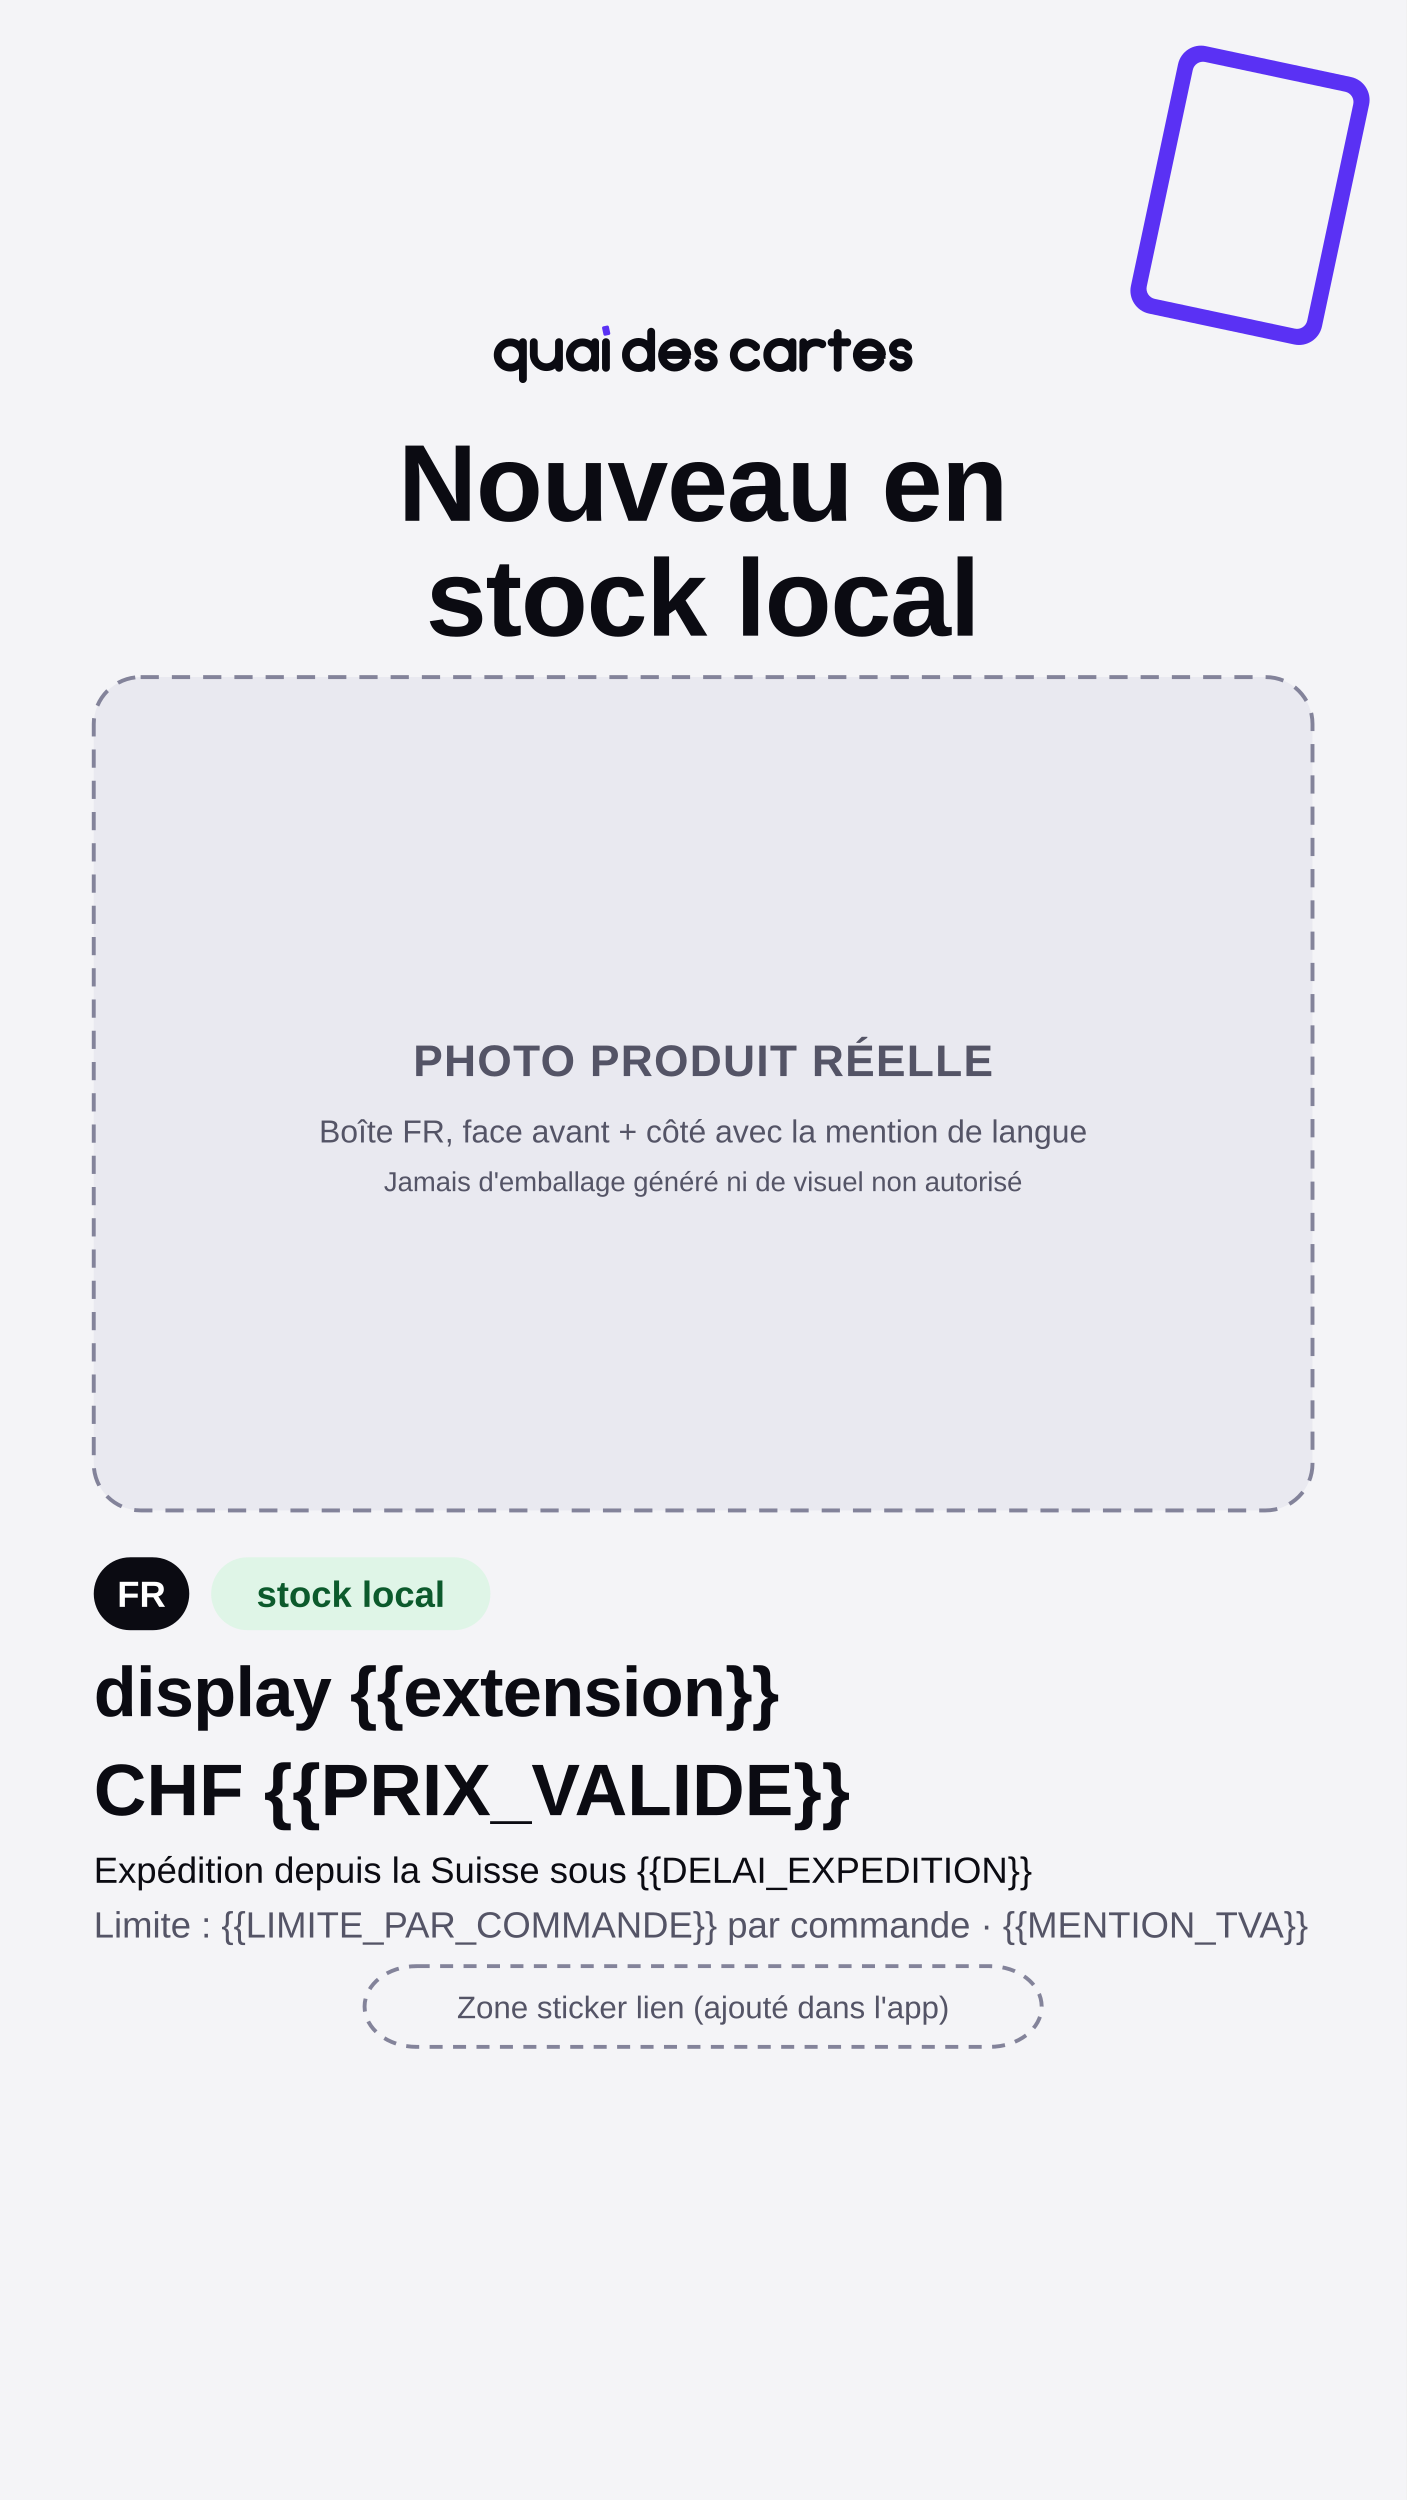
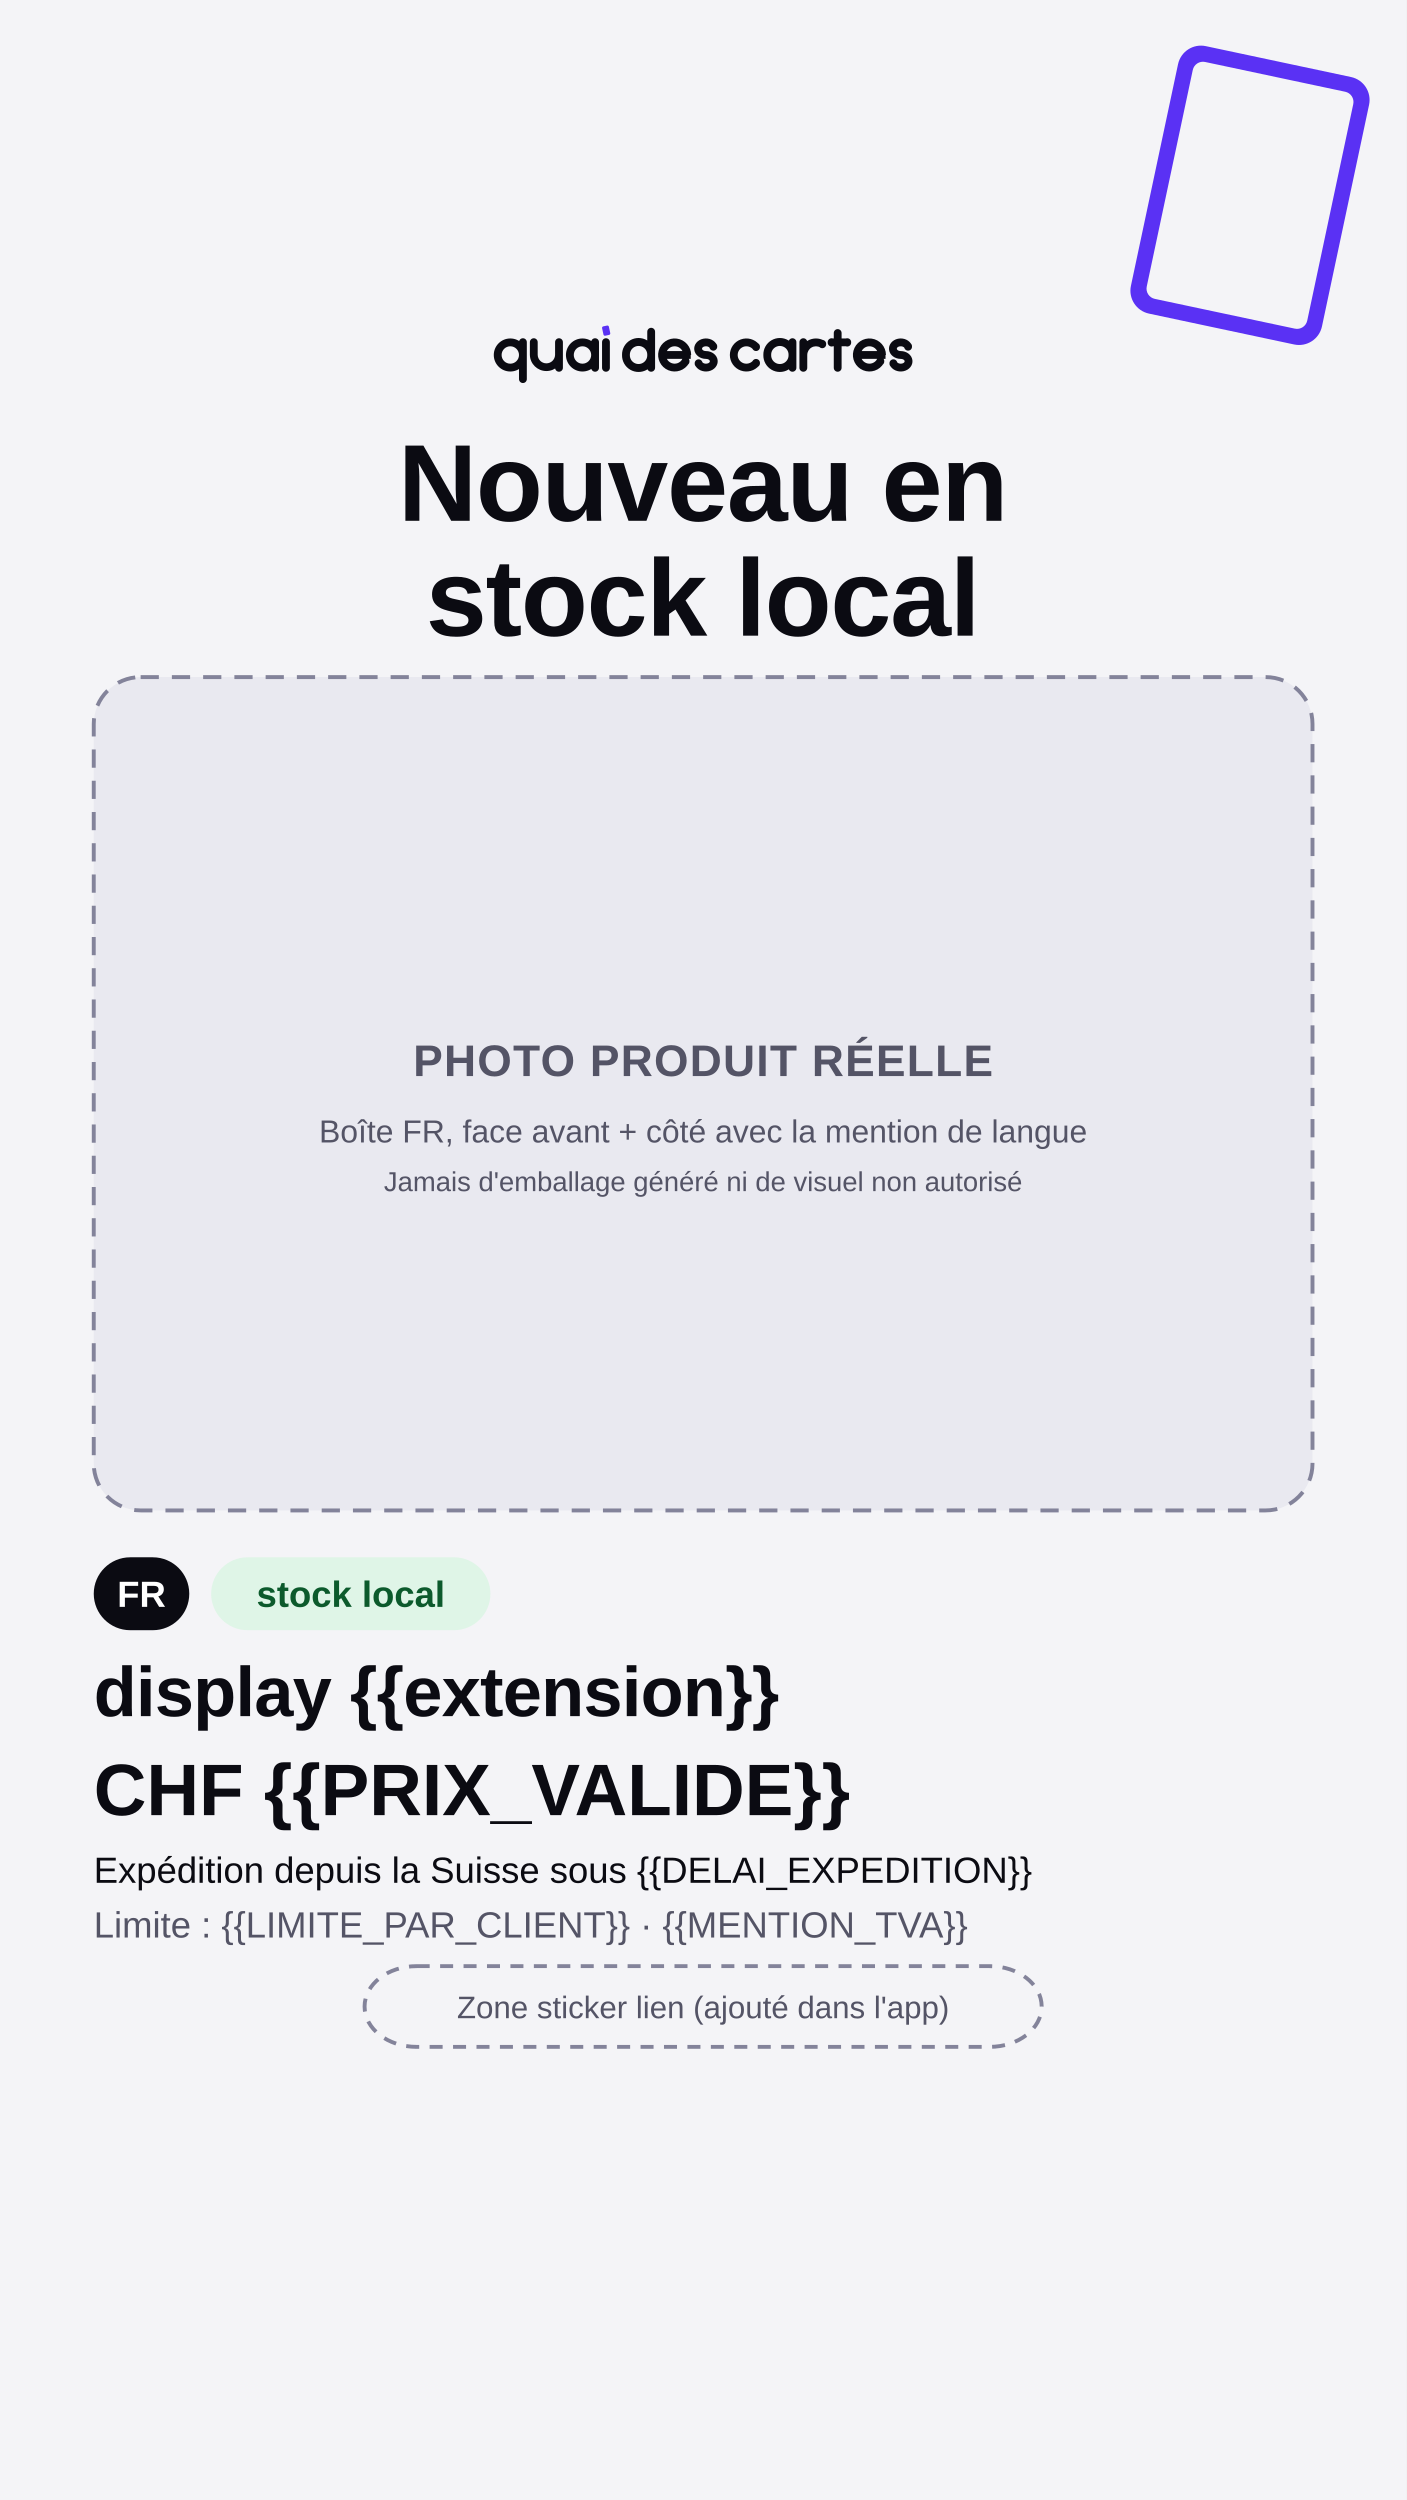
<svg xmlns="http://www.w3.org/2000/svg" viewBox="0 0 1080 1920" width="1080" height="1920" role="img" aria-labelledby="titre desc">
  <rect id="FOND" width="1080" height="1920" fill="#F4F4F7" />
  <g id="CARTES_DECO">
    <path fill="#5A31F4" d="M926.08 35.44L1037.59 59.15A18 18 0 0 1 1051.45 80.49L1015.27 250.69A18 18 0 0 1 993.92 264.56L882.41 240.85A18 18 0 0 1 868.55 219.51L904.73 49.31A18 18 0 0 1 926.08 35.44ZM925.54 47.6A8 8 0 0 0 916.05 53.76L880.7 220.04A8 8 0 0 0 886.87 229.53L994.46 252.4A8 8 0 0 0 1003.95 246.24L1039.3 79.96A8 8 0 0 0 1033.13 70.47L925.54 47.6Z" />
  </g>
  <g id="LOGO">
    <path fill="#0B0B12" d="M404.6 272.63A12.69 12.69 0 1 1 379.22 272.63A12.69 12.69 0 1 1 404.6 272.63ZM398.59 272.63A6.68 6.68 0 1 0 385.23 272.63A6.68 6.68 0 1 0 398.59 272.63ZM398.59 262.95L404.6 262.95L404.6 290.99L398.59 290.99ZM404.6 262.95A3.01 3.01 0 1 1 398.59 262.95A3.01 3.01 0 1 1 404.6 262.95ZM404.6 290.99A3.01 3.01 0 1 1 398.59 290.99A3.01 3.01 0 1 1 404.6 290.99ZM406.94 262.95L412.95 262.95L412.95 272.63L406.94 272.63ZM412.95 262.95A3.01 3.01 0 1 1 406.94 262.95A3.01 3.01 0 1 1 412.95 262.95ZM432.31 272.63A12.69 12.69 0 0 1 406.94 272.63L412.95 272.63A6.68 6.68 0 0 0 426.3 272.63ZM426.3 262.95L432.31 262.95L432.31 282.31L426.3 282.31ZM432.31 262.95A3.01 3.01 0 1 1 426.3 262.95A3.01 3.01 0 1 1 432.31 262.95ZM432.31 282.31A3.01 3.01 0 1 1 426.3 282.31A3.01 3.01 0 1 1 432.31 282.31ZM460.03 272.63A12.69 12.69 0 1 1 434.65 272.63A12.69 12.69 0 1 1 460.03 272.63ZM454.02 272.63A6.68 6.68 0 1 0 440.66 272.63A6.68 6.68 0 1 0 454.02 272.63ZM454.02 262.95L460.03 262.95L460.03 282.31L454.02 282.31ZM460.03 262.95A3.01 3.01 0 1 1 454.02 262.95A3.01 3.01 0 1 1 460.03 262.95ZM460.03 282.31A3.01 3.01 0 1 1 454.02 282.31A3.01 3.01 0 1 1 460.03 282.31ZM462.37 262.95L468.38 262.95L468.38 282.31L462.37 282.31ZM468.38 262.95A3.01 3.01 0 1 1 462.37 262.95A3.01 3.01 0 1 1 468.38 262.95ZM468.38 282.31A3.01 3.01 0 1 1 462.37 282.31A3.01 3.01 0 1 1 468.38 282.31ZM503.1 272.63A12.69 12.69 0 1 1 477.73 272.63A12.69 12.69 0 1 1 503.1 272.63ZM497.09 272.63A6.68 6.68 0 1 0 483.74 272.63A6.68 6.68 0 1 0 497.09 272.63ZM497.09 254.93L503.1 254.93L503.1 282.31L497.09 282.31ZM503.1 254.93A3.01 3.01 0 1 1 497.09 254.93A3.01 3.01 0 1 1 503.1 254.93ZM503.1 282.31A3.01 3.01 0 1 1 497.09 282.31A3.01 3.01 0 1 1 503.1 282.31ZM529.12 278.97A12.69 12.69 0 1 1 530.82 272.63L524.81 272.63A6.68 6.68 0 1 0 523.91 275.97ZM506.78 269.62L530.48 269.62L530.48 275.63L506.78 275.63ZM529.52 277.47A3.01 3.01 0 1 1 523.51 277.47A3.01 3.01 0 1 1 529.52 277.47ZM542.17 275.63A9.02 7.85 0 1 1 550.64 265.1L544.99 267.16A3.01 1.84 0 1 0 542.17 269.62ZM542.17 269.62A9.02 7.85 0 1 1 533.7 280.16L539.35 278.1A3.01 1.84 0 1 0 542.17 275.63ZM550.82 266.13A3.01 3.01 0 1 1 544.81 266.13A3.01 3.01 0 1 1 550.82 266.13ZM539.53 279.13A3.01 3.01 0 1 1 533.52 279.13A3.01 3.01 0 1 1 539.53 279.13ZM582.94 280.79A12.69 12.69 0 1 1 582.94 264.47L578.34 268.34A6.68 6.68 0 1 0 578.34 276.92ZM583.65 278.85A3.01 3.01 0 1 1 577.64 278.85A3.01 3.01 0 1 1 583.65 278.85ZM583.65 266.41A3.01 3.01 0 1 1 577.64 266.41A3.01 3.01 0 1 1 583.65 266.41ZM611.62 272.63A12.69 12.69 0 1 1 586.25 272.63A12.69 12.69 0 1 1 611.62 272.63ZM605.61 272.63A6.68 6.68 0 1 0 592.26 272.63A6.68 6.68 0 1 0 605.61 272.63ZM605.61 262.95L611.62 262.95L611.62 282.31L605.61 282.31ZM611.62 262.95A3.01 3.01 0 1 1 605.61 262.95A3.01 3.01 0 1 1 611.62 262.95ZM611.62 282.31A3.01 3.01 0 1 1 605.61 282.31A3.01 3.01 0 1 1 611.62 282.31ZM613.96 262.95L619.97 262.95L619.97 282.31L613.96 282.31ZM619.97 262.95A3.01 3.01 0 1 1 613.96 262.95A3.01 3.01 0 1 1 619.97 262.95ZM619.97 282.31A3.01 3.01 0 1 1 613.96 282.31A3.01 3.01 0 1 1 619.97 282.31ZM613.96 272.63A12.69 12.69 0 0 1 632.99 261.64L629.99 266.85A6.68 6.68 0 0 0 619.97 272.63ZM634.5 264.24A3.01 3.01 0 1 1 628.49 264.24A3.01 3.01 0 1 1 634.5 264.24ZM640.34 255.93L646.35 255.93L646.35 282.31L640.34 282.31ZM646.35 255.93A3.01 3.01 0 1 1 640.34 255.93A3.01 3.01 0 1 1 646.35 255.93ZM646.35 282.31A3.01 3.01 0 1 1 640.34 282.31A3.01 3.01 0 1 1 646.35 282.31ZM638.67 259.94L650.69 259.94L650.69 265.95L638.67 265.95ZM641.68 262.95A3.01 3.01 0 1 1 635.67 262.95A3.01 3.01 0 1 1 641.68 262.95ZM653.7 262.95A3.01 3.01 0 1 1 647.69 262.95A3.01 3.01 0 1 1 653.7 262.95ZM678.71 278.97A12.69 12.69 0 1 1 680.41 272.63L674.4 272.63A6.68 6.68 0 1 0 673.5 275.97ZM656.37 269.62L680.08 269.62L680.08 275.63L656.37 275.63ZM679.11 277.47A3.01 3.01 0 1 1 673.1 277.47A3.01 3.01 0 1 1 679.11 277.47ZM691.76 275.63A9.02 7.85 0 1 1 700.23 265.1L694.59 267.16A3.01 1.84 0 1 0 691.76 269.62ZM691.76 269.62A9.02 7.85 0 1 1 683.29 280.16L688.94 278.1A3.01 1.84 0 1 0 691.76 275.63ZM700.42 266.13A3.01 3.01 0 1 1 694.41 266.13A3.01 3.01 0 1 1 700.42 266.13ZM689.12 279.13A3.01 3.01 0 1 1 683.11 279.13A3.01 3.01 0 1 1 689.12 279.13Z" />
    <path fill="#5A31F4" d="M463.3 250.65L466.24 250.03A1.17 1.17 0 0 1 467.63 250.93L468.67 255.82A1.17 1.17 0 0 1 467.77 257.21L464.83 257.84A1.17 1.17 0 0 1 463.45 256.94L462.4 252.04A1.17 1.17 0 0 1 463.3 250.65Z" />
  </g>
  <text x="540" y="400" font-family="'Bricolage Grotesque', 'Trebuchet MS', Arial, sans-serif" font-size="84" font-weight="800" fill="#0B0B12" text-anchor="middle" letter-spacing="-0.84">Nouveau en</text>
  <text x="540" y="488.2" font-family="'Bricolage Grotesque', 'Trebuchet MS', Arial, sans-serif" font-size="84" font-weight="800" fill="#0B0B12" text-anchor="middle" letter-spacing="-0.84">stock local</text>
  <g id="ZONE_PHOTO">
    <rect x="72" y="520" width="936" height="640" rx="36" fill="#E9E9F0" stroke="#83839A" stroke-width="3" stroke-dasharray="14 10" />
    <text x="540" y="826.4" font-family="'DM Sans', 'Helvetica Neue', Arial, sans-serif" font-size="34" font-weight="700" fill="#545466" text-anchor="middle" letter-spacing="1">PHOTO PRODUIT RÉELLE</text>
    <text x="540" y="877.4" font-family="'DM Sans', 'Helvetica Neue', Arial, sans-serif" font-size="24.48" font-weight="400" fill="#545466" text-anchor="middle">Boîte FR, face avant + côté avec la mention de langue</text>
    <text x="540" y="914.8" font-family="'DM Sans', 'Helvetica Neue', Arial, sans-serif" font-size="21.08" font-weight="400" fill="#545466" text-anchor="middle">Jamais d'emballage généré ni de visuel non autorisé</text>
  </g>
  <rect x="72" y="1196" width="73.36" height="56" rx="28" fill="#0B0B12" />
  <text x="108.68" y="1234.08" font-family="'DM Sans', 'Helvetica Neue', Arial, sans-serif" font-size="28" font-weight="700" fill="#FFFFFF" text-anchor="middle">FR</text>
  <rect x="162.16" y="1196" width="214.48" height="56" rx="28" fill="#DFF5E7" />
  <text x="269.4" y="1234.08" font-family="'DM Sans', 'Helvetica Neue', Arial, sans-serif" font-size="28" font-weight="700" fill="#0C5A2C" text-anchor="middle">stock local</text>
  <text x="72" y="1318" font-family="'Bricolage Grotesque', 'Trebuchet MS', Arial, sans-serif" font-size="54" font-weight="800" fill="#0B0B12" letter-spacing="-0.54">display {{extension}}</text>
  <text x="72" y="1394" font-family="'Space Grotesk', 'DM Sans', Arial, sans-serif" font-size="56" font-weight="700" fill="#0B0B12" id="PRIX">CHF {{PRIX_VALIDE}}</text>
  <text x="72" y="1446" font-family="'DM Sans', 'Helvetica Neue', Arial, sans-serif" font-size="28" font-weight="400" fill="#0B0B12">Expédition depuis la Suisse sous {{DELAI_EXPEDITION}}</text>
-   <text x="72" y="1488" font-family="'DM Sans', 'Helvetica Neue', Arial, sans-serif" font-size="28" font-weight="400" fill="#545466">Limite : {{LIMITE_PAR_COMMANDE}} par commande · {{MENTION_TVA}}</text>
+   <text x="72" y="1488" font-family="'DM Sans', 'Helvetica Neue', Arial, sans-serif" font-size="28" font-weight="400" fill="#545466">Limite : {{LIMITE_PAR_CLIENT}} · {{MENTION_TVA}}</text>
  <g id="ZONE_STICKER_LIEN">
    <rect x="280" y="1510" width="520" height="62" rx="40" fill="none" stroke="#83839A" stroke-width="3" stroke-dasharray="10 8" />
    <text x="540" y="1550" font-family="'DM Sans', 'Helvetica Neue', Arial, sans-serif" font-size="24" font-weight="400" fill="#545466" text-anchor="middle">Zone sticker lien (ajouté dans l'app)</text>
  </g>
</svg>
